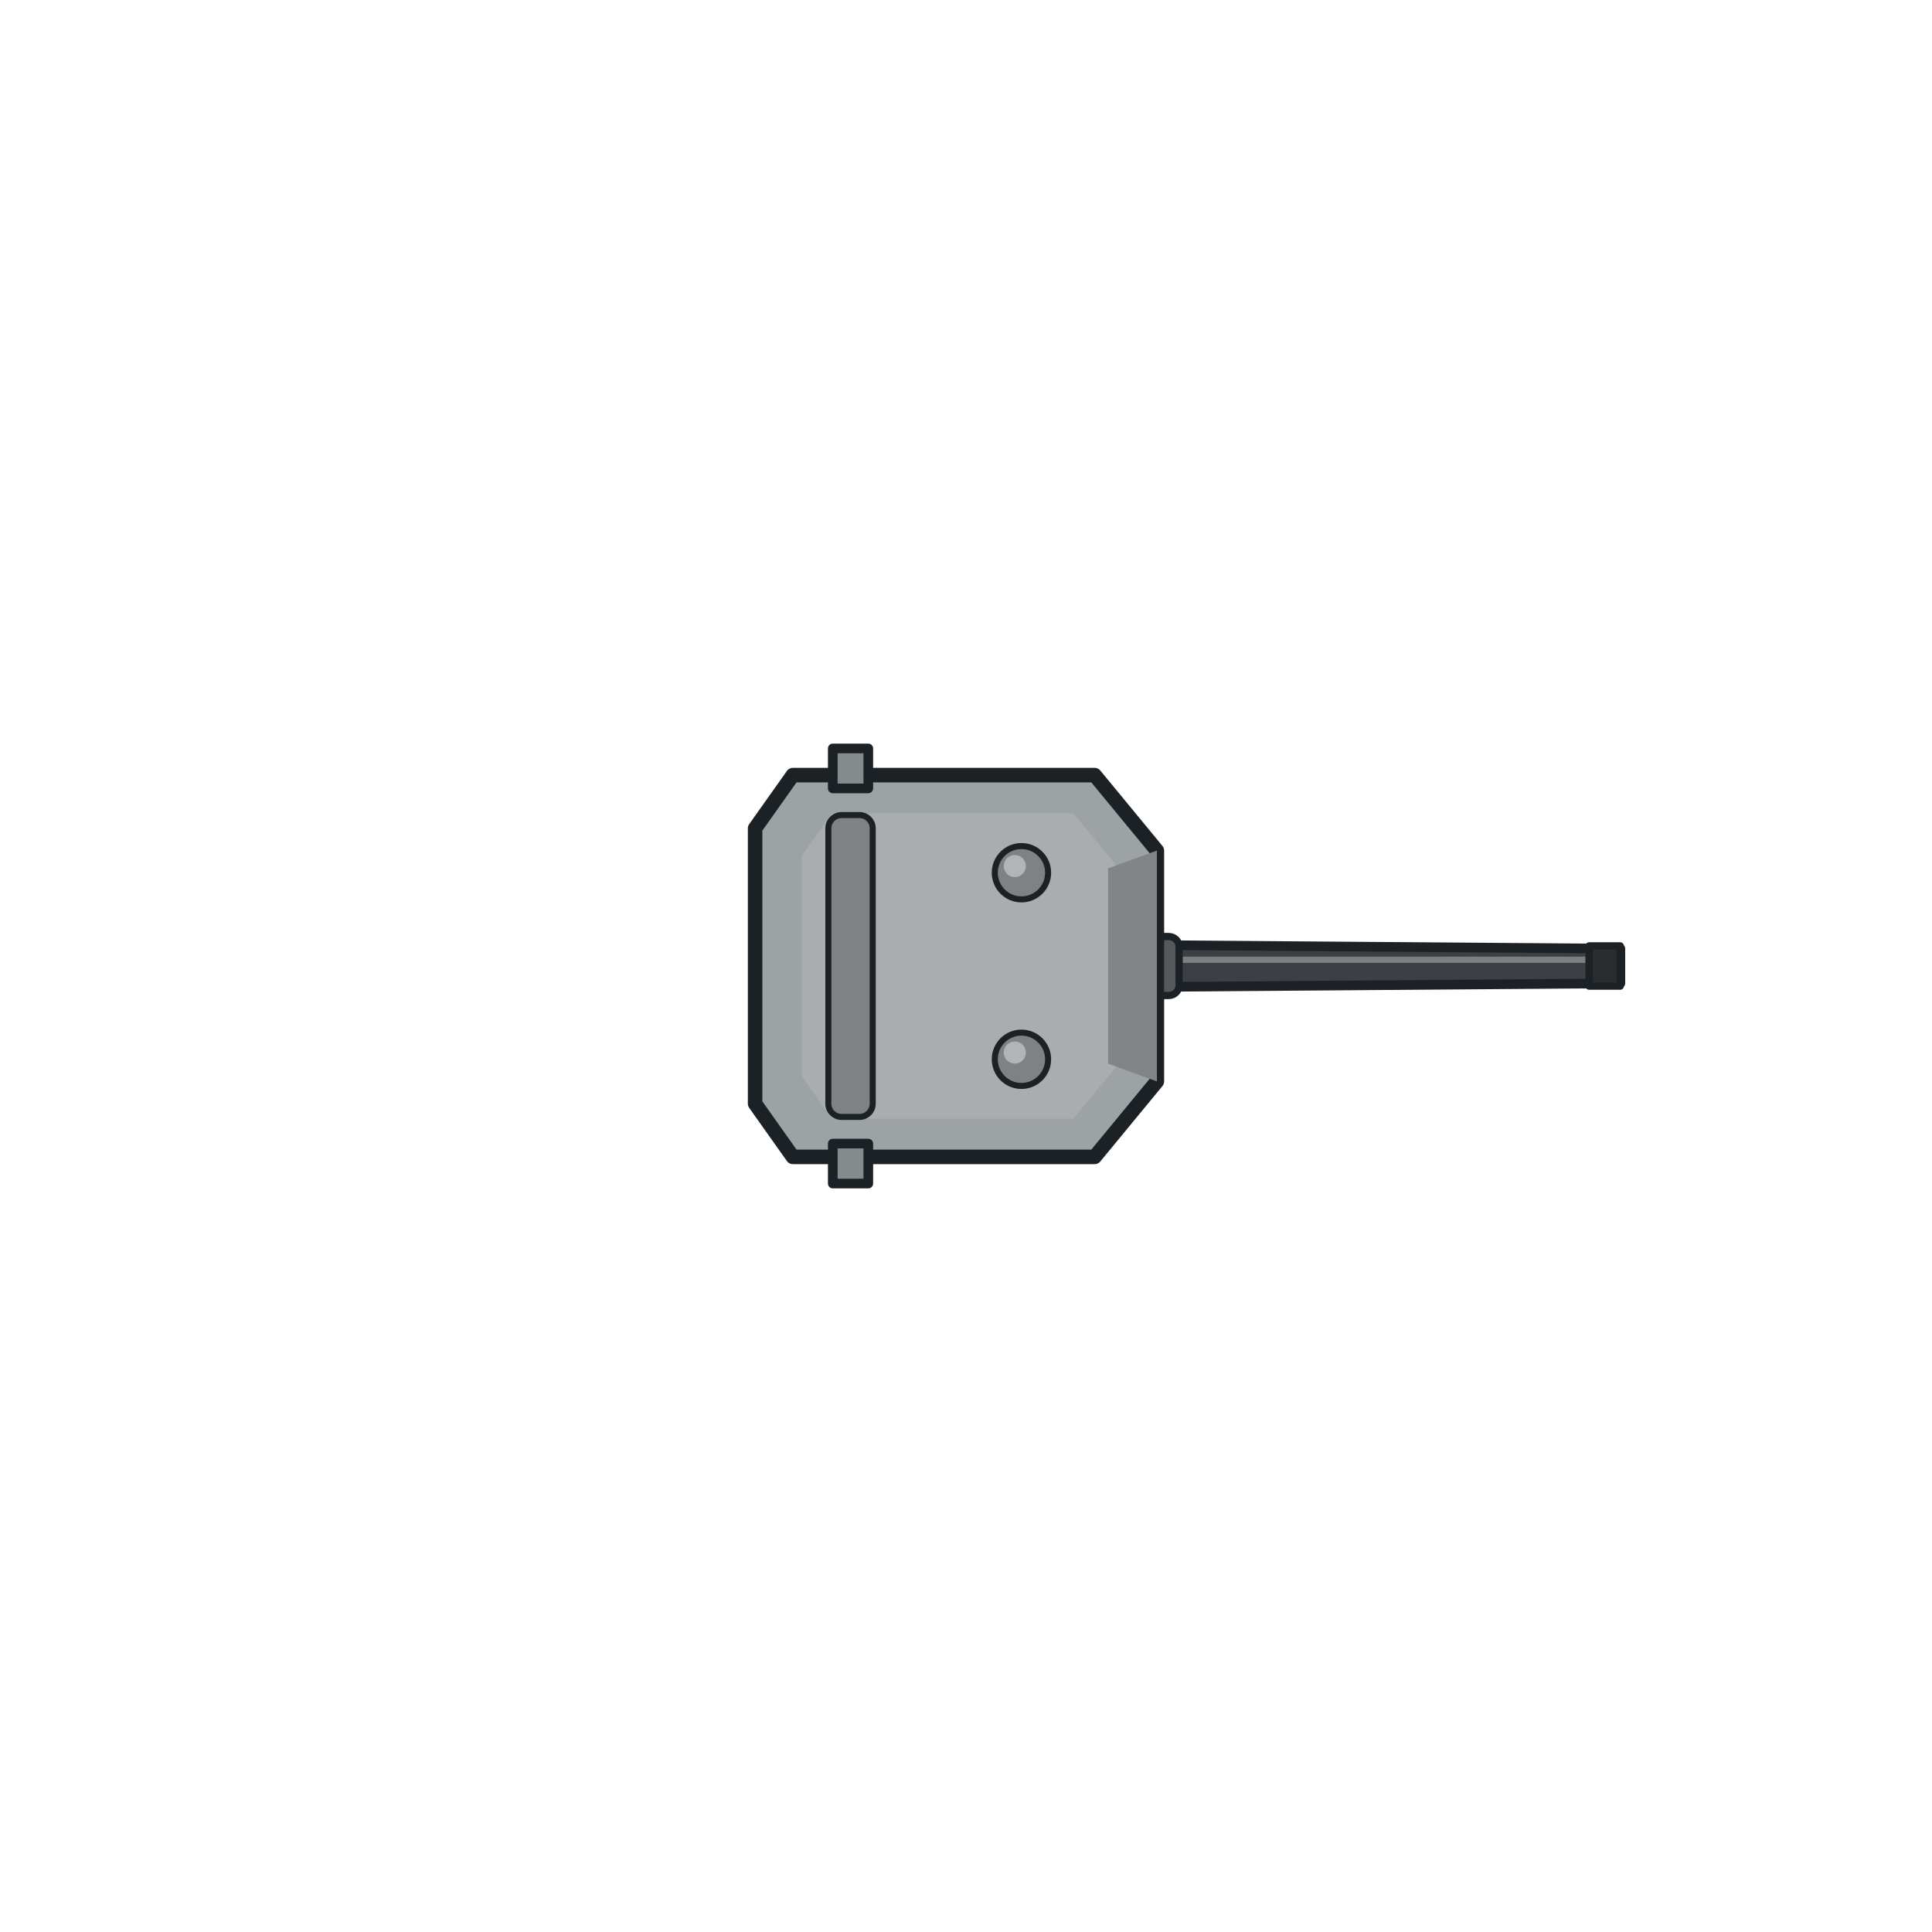
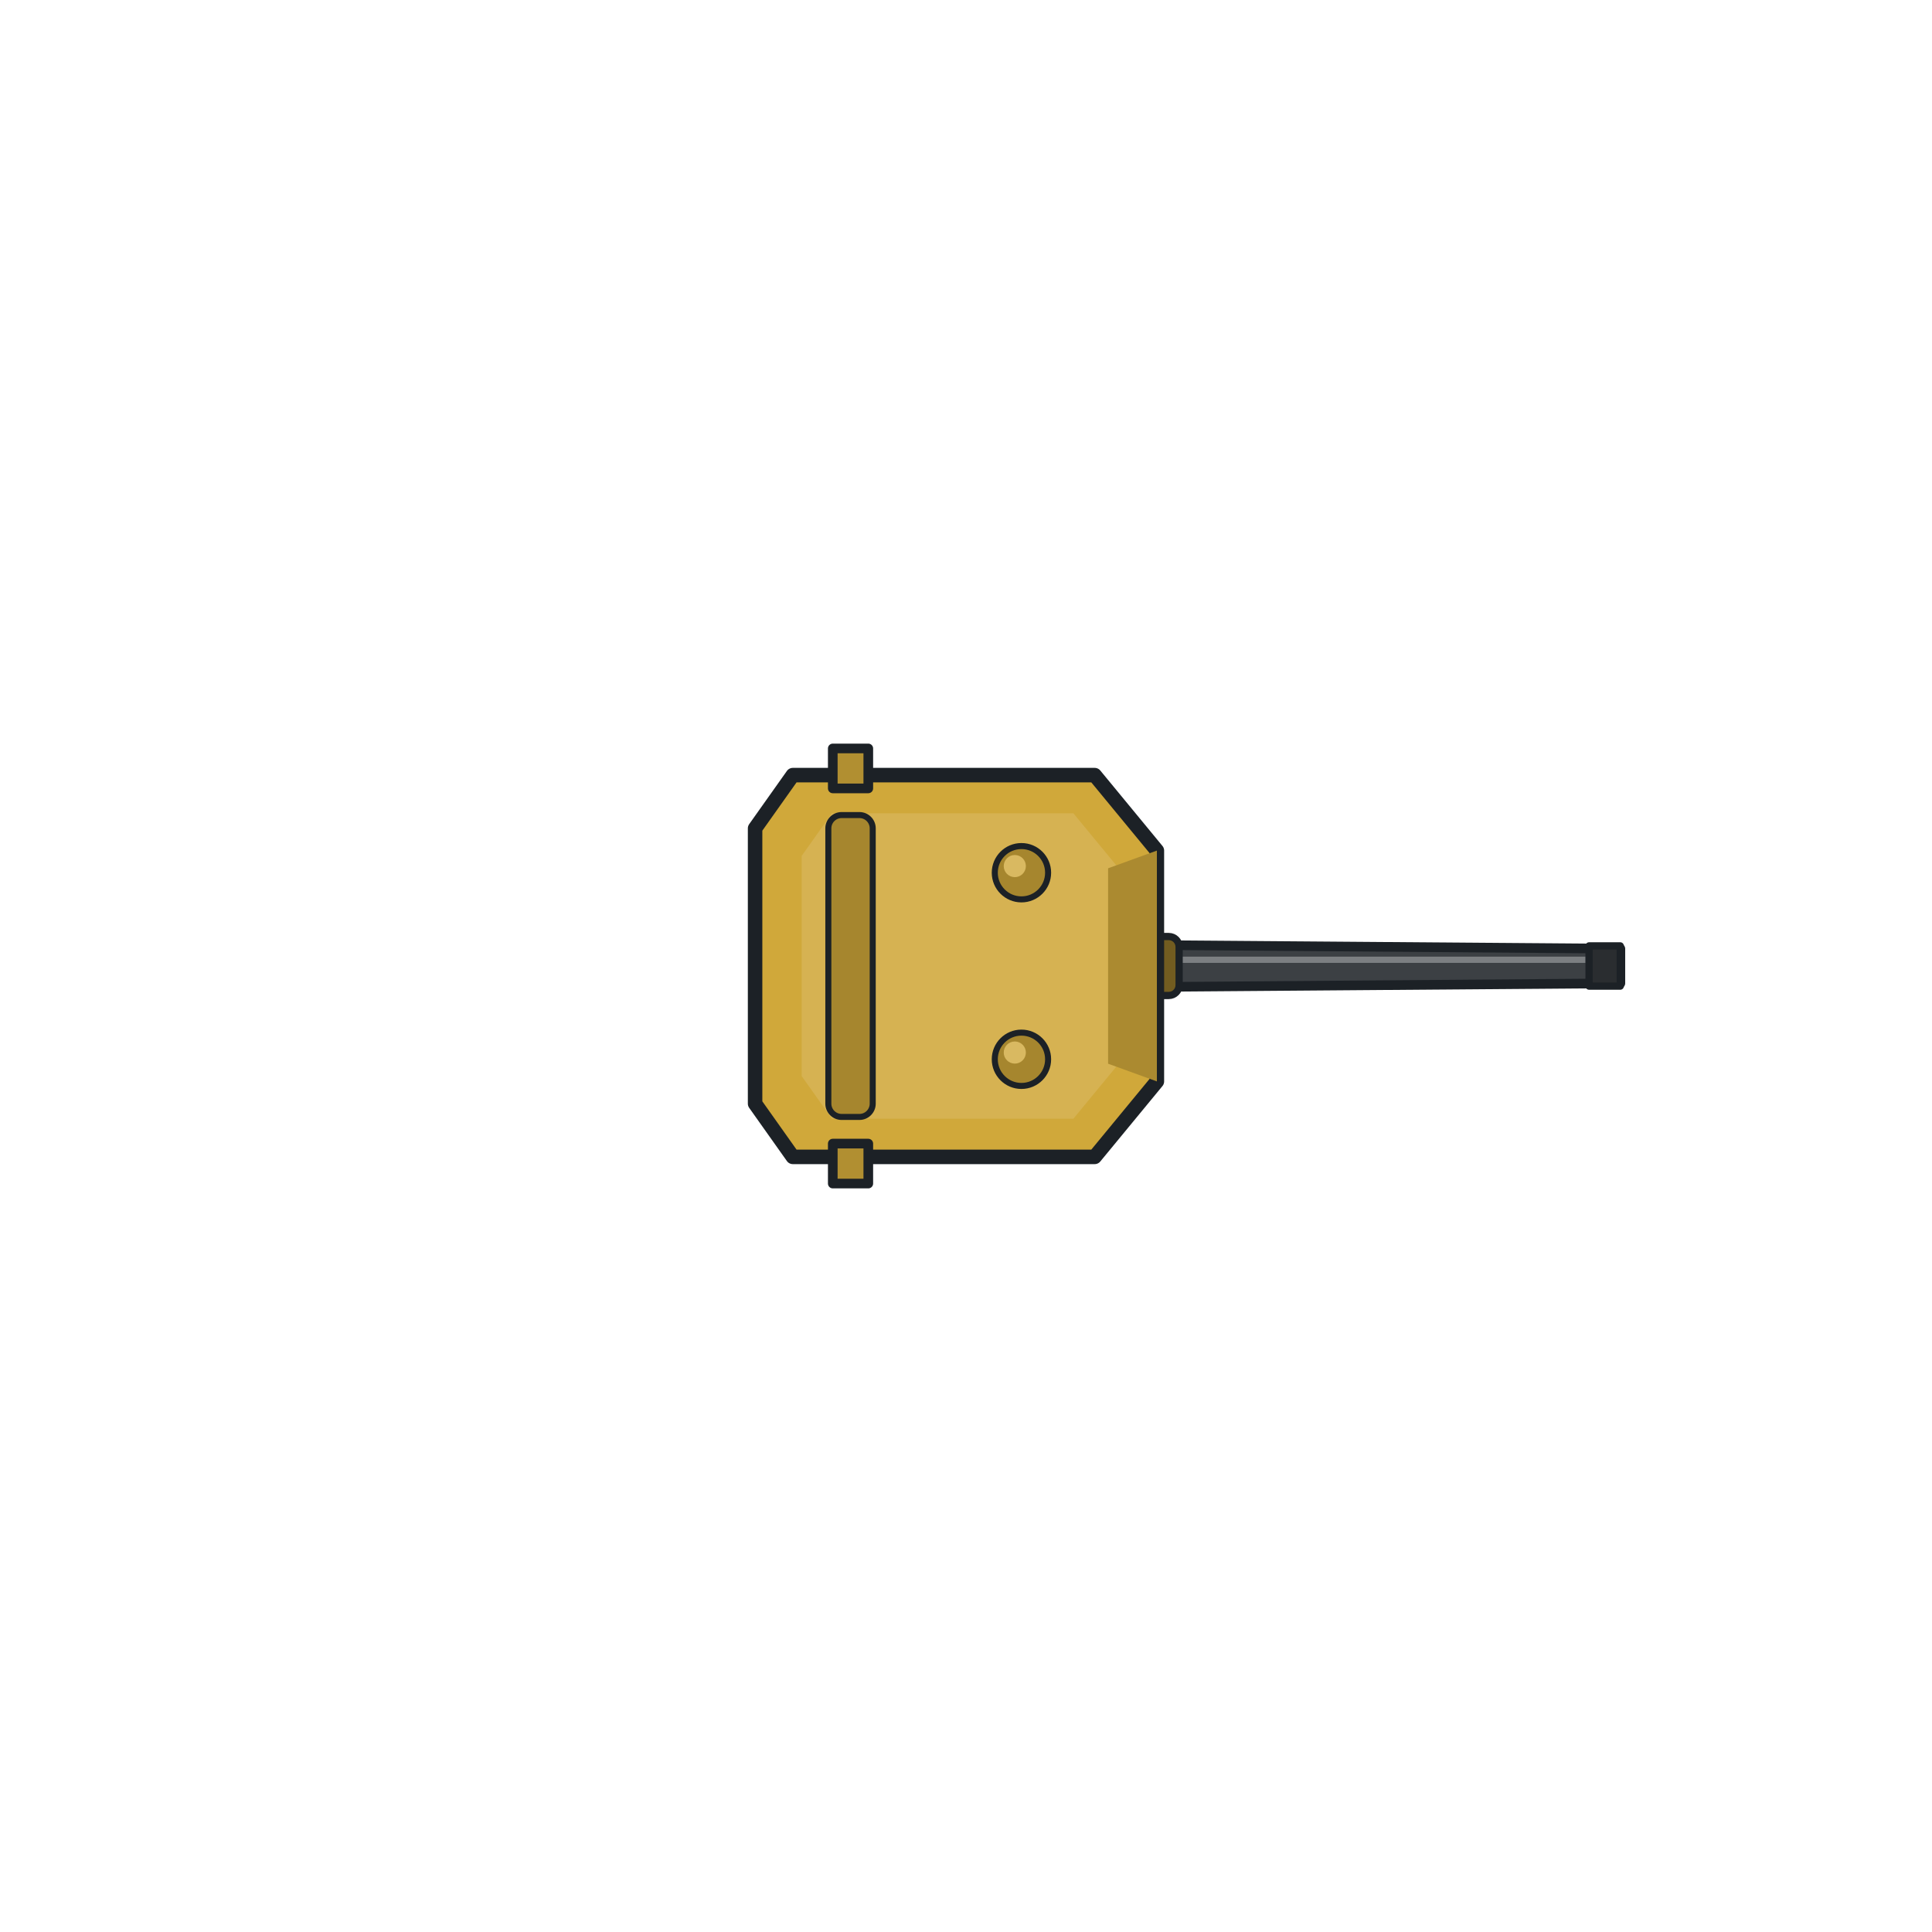
<svg xmlns="http://www.w3.org/2000/svg" width="192" height="192" viewBox="-9.6 -9.6 19.2 19.2" shape-rendering="geometricPrecision">
  <defs />
  <path d="M1.103,-0.214 L6.503,-0.172 L6.503,0.172 L1.103,0.214 Z" fill="#3c4044" stroke="#1c2126" stroke-width="0.096" stroke-linejoin="round" />
  <line x1="1.103" y1="-0.062" x2="6.158" y2="-0.062" stroke="#b1b3b4" stroke-width="0.062" stroke-opacity="0.55" />
  <rect x="6.192" y="-0.2" width="0.31" height="0.4" fill="#2a2d30" stroke="#1c2126" stroke-width="0.072" stroke-linejoin="round" />
-   <rect x="1.677" y="-0.293" width="0.441" height="0.586" rx="0.103" fill="#56595b" stroke="#1c2126" stroke-width="0.072" stroke-linejoin="round" />
-   <path d="M1.897,-1.147 L1.279,-1.897 L-1.721,-1.897 L-2.096,-1.368 L-2.096,0 L-2.096,-0 L-2.096,1.368 L-1.721,1.897 L1.279,1.897 L1.897,1.147 Z" fill="#9da2a5" stroke="#1c2126" stroke-width="0.144" stroke-linejoin="round" />
-   <path d="M1.897,-1.147 L1.279,-1.897 L-1.721,-1.897 L-2.096,-1.368 L-2.096,0 L-2.096,-0 L-2.096,1.368 L-1.721,1.897 L1.279,1.897 L1.897,1.147 Z" fill="#a9adb0" transform="translate(0.044,0) scale(0.8)" />
-   <path d="M1.897,-1.147 L1.897,1.147 L1.412,0.971 L1.412,-0.971 Z" fill="#818587" />
-   <path d="M-0.971,-2.162 L-0.971,-1.765 L-1.324,-1.765 L-1.324,-2.162 Z" fill="#858a8c" stroke="#1c2126" stroke-width="0.096" stroke-linejoin="round" />
-   <path d="M-0.971,1.765 L-0.971,2.162 L-1.324,2.162 L-1.324,1.765 Z" fill="#858a8c" stroke="#1c2126" stroke-width="0.096" stroke-linejoin="round" />
-   <circle cx="0.551" cy="-0.927" r="0.265" fill="#7e8284" stroke="#1c2126" stroke-width="0.06" stroke-linejoin="round" />
-   <circle cx="0.485" cy="-0.993" r="0.11" fill="#b1b5b7" />
-   <circle cx="0.551" cy="0.927" r="0.265" fill="#7e8284" stroke="#1c2126" stroke-width="0.06" stroke-linejoin="round" />
-   <circle cx="0.485" cy="0.86" r="0.11" fill="#b1b5b7" />
-   <rect x="-1.368" y="-1.5" width="0.441" height="3" rx="0.132" fill="#7e8284" stroke="#1c2126" stroke-width="0.06" stroke-linejoin="round" />
+   <rect x="1.677" y="-0.293" width="0.441" height="0.586" rx="0.103" fill="#725c20" stroke="#1c2126" stroke-width="0.072" stroke-linejoin="round" />
+   <path d="M1.897,-1.147 L1.279,-1.897 L-1.721,-1.897 L-2.096,-1.368 L-2.096,0 L-2.096,-0 L-2.096,1.368 L-1.721,1.897 L1.279,1.897 L1.897,1.147 Z" fill="#d0a83a" stroke="#1c2126" stroke-width="0.144" stroke-linejoin="round" />
+   <path d="M1.897,-1.147 L1.279,-1.897 L-1.721,-1.897 L-2.096,-1.368 L-2.096,0 L-2.096,-0 L-2.096,1.368 L-1.721,1.897 L1.279,1.897 L1.897,1.147 Z" fill="#d6b252" transform="translate(0.044,0) scale(0.8)" />
+   <path d="M1.897,-1.147 L1.897,1.147 L1.412,0.971 L1.412,-0.971 Z" fill="#ab8a30" />
+   <path d="M-0.971,-2.162 L-0.971,-1.765 L-1.324,-1.765 L-1.324,-2.162 Z" fill="#b18f31" stroke="#1c2126" stroke-width="0.096" stroke-linejoin="round" />
+   <path d="M-0.971,1.765 L-0.971,2.162 L-1.324,2.162 L-1.324,1.765 Z" fill="#b18f31" stroke="#1c2126" stroke-width="0.096" stroke-linejoin="round" />
+   <circle cx="0.551" cy="-0.927" r="0.265" fill="#a6862e" stroke="#1c2126" stroke-width="0.06" stroke-linejoin="round" />
+   <circle cx="0.485" cy="-0.993" r="0.11" fill="#d9b961" />
+   <circle cx="0.551" cy="0.927" r="0.265" fill="#a6862e" stroke="#1c2126" stroke-width="0.06" stroke-linejoin="round" />
+   <circle cx="0.485" cy="0.86" r="0.11" fill="#d9b961" />
+   <rect x="-1.368" y="-1.5" width="0.441" height="3" rx="0.132" fill="#a6862e" stroke="#1c2126" stroke-width="0.06" stroke-linejoin="round" />
</svg>
